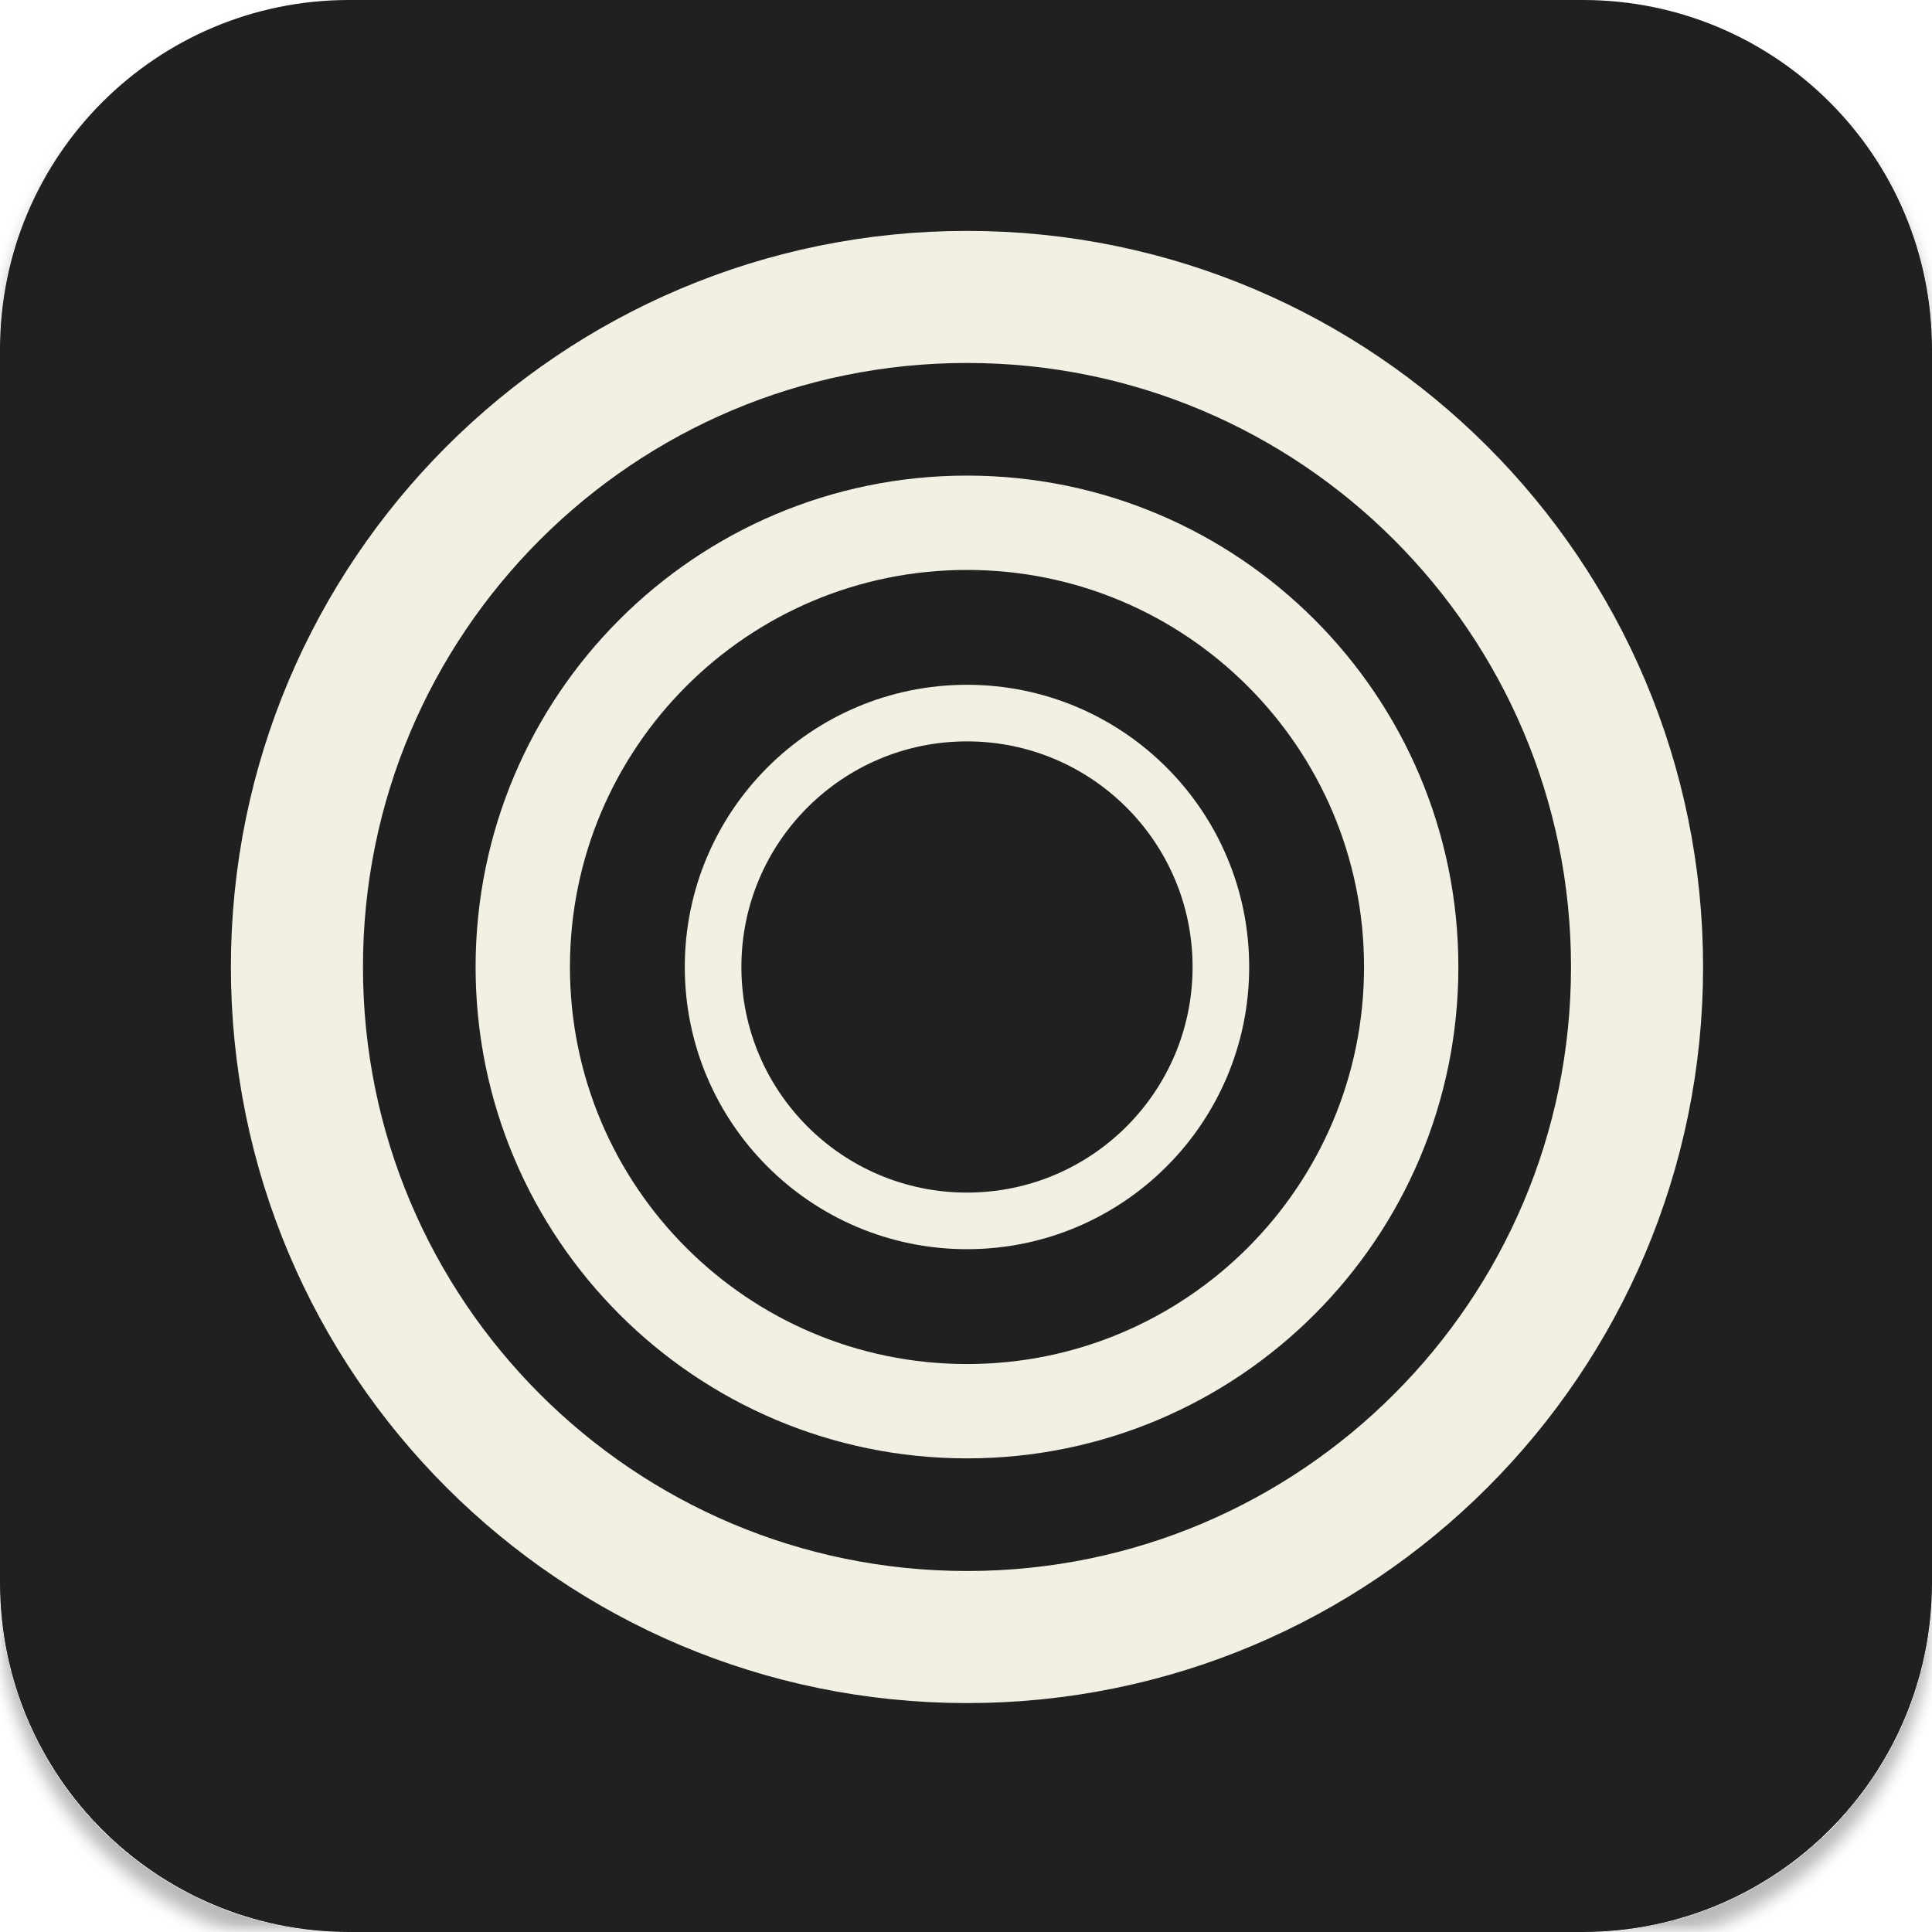
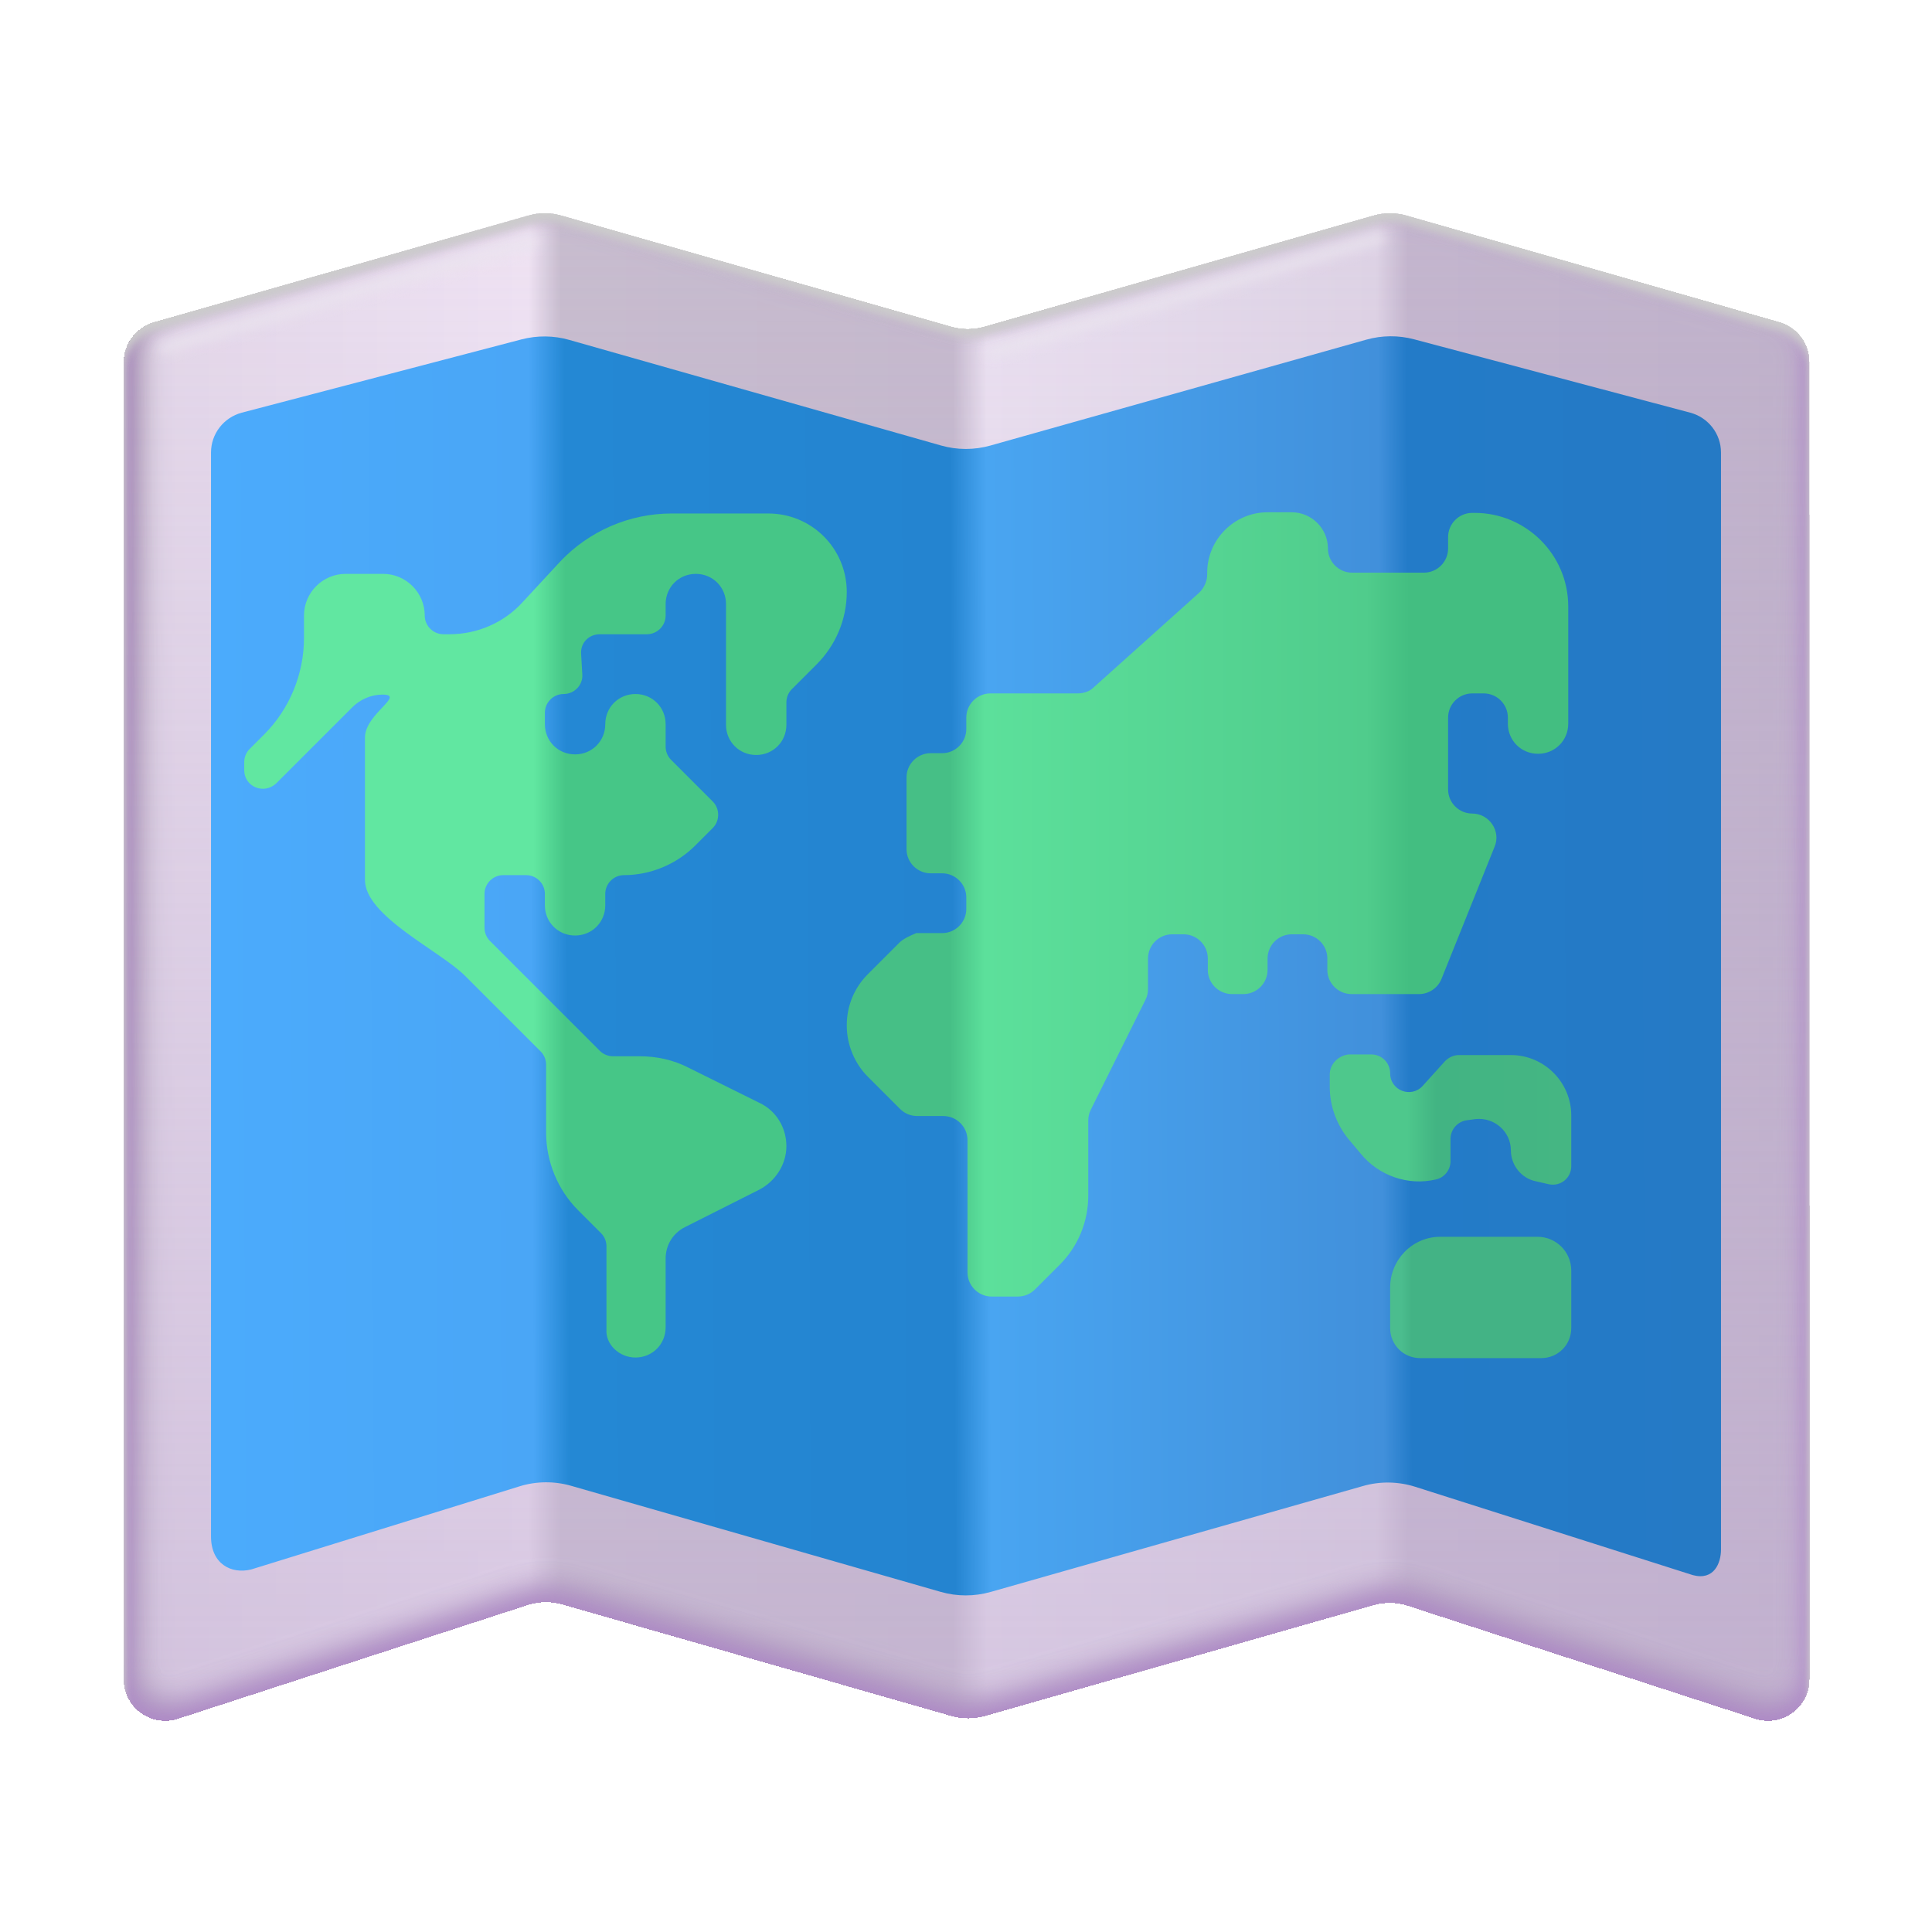
- <svg xmlns="http://www.w3.org/2000/svg" fill="none" viewBox="82 82 860 860">
-   <g filter="url(#filter0_dd_637_5954)">
-     <rect x="82" y="82" width="860" height="860" rx="155.371" fill="#202020" />
+ <svg xmlns="http://www.w3.org/2000/svg" width="32" height="32" viewBox="0 0 32 32" fill="none">
+   <g filter="url(#filter0_i_18_4830)">
+     <path d="M2.575 5.335L8.751 3.573C8.93 3.522 9.12 3.522 9.299 3.573L15.756 5.415C15.935 5.466 16.126 5.466 16.305 5.415L22.75 3.573C22.93 3.522 23.12 3.522 23.3 3.574L29.455 5.335C29.755 5.415 29.965 5.685 29.965 5.995V27.815C29.965 28.255 29.545 28.585 29.115 28.475L23.325 26.592C23.135 26.531 22.932 26.527 22.741 26.582L16.31 28.416C16.13 28.468 15.94 28.468 15.76 28.416L9.319 26.569C9.127 26.514 8.924 26.518 8.734 26.579L2.905 28.475C2.475 28.585 2.055 28.255 2.055 27.815V5.995C2.055 5.685 2.275 5.415 2.575 5.335Z" fill="url(#paint0_linear_18_4830)" />
  </g>
-   <circle cx="512.439" cy="512.439" r="113.02" stroke="#F2F0E3" stroke-width="25.195" />
-   <circle cx="512.439" cy="512.439" r="197.737" stroke="#F2F0E3" stroke-width="41.992" />
-   <circle cx="512.439" cy="512.439" r="298.266" stroke="#F2F0E3" stroke-width="58.789" />
+   <g filter="url(#filter1_ii_18_4830)">
+     <path d="M2.575 5.335L8.751 3.573C8.93 3.522 9.12 3.522 9.299 3.573L15.756 5.415C15.935 5.466 16.126 5.466 16.305 5.415L22.75 3.573C22.93 3.522 23.12 3.522 23.3 3.574L29.455 5.335C29.755 5.415 29.965 5.685 29.965 5.995V27.815C29.965 28.255 29.545 28.585 29.115 28.475L23.325 26.592C23.135 26.531 22.932 26.527 22.741 26.582L16.31 28.416C16.13 28.468 15.94 28.468 15.76 28.416L9.319 26.569C9.127 26.514 8.924 26.518 8.734 26.579L2.905 28.475C2.475 28.585 2.055 28.255 2.055 27.815V5.995C2.055 5.685 2.275 5.415 2.575 5.335Z" fill="url(#paint1_linear_18_4830)" />
+   </g>
+   <path d="M4.005 6.835L8.639 5.621C8.898 5.554 9.171 5.556 9.429 5.63L15.587 7.379C15.854 7.455 16.136 7.455 16.403 7.38L22.63 5.626C22.889 5.553 23.162 5.551 23.422 5.62L27.995 6.835C28.295 6.915 28.505 7.185 28.505 7.495V25.667C28.505 25.886 28.391 26.183 28.039 26.089L23.441 24.626C23.16 24.537 22.859 24.532 22.576 24.613L16.407 26.368C16.138 26.444 15.852 26.444 15.583 26.367L9.461 24.61C9.18 24.529 8.882 24.532 8.603 24.619L4.161 25.995C3.825 26.078 3.495 25.899 3.495 25.449V7.495C3.495 7.185 3.705 6.915 4.005 6.835Z" fill="url(#paint2_linear_18_4830)" />
+   <path d="M14.905 15.605L14.375 16.135C14.145 16.365 14.025 16.665 14.025 16.985C14.025 17.305 14.155 17.615 14.375 17.835L14.905 18.365C14.985 18.445 15.085 18.485 15.195 18.485H15.625C15.845 18.485 16.025 18.665 16.025 18.885V21.075C16.025 21.295 16.205 21.475 16.425 21.475H16.855C16.965 21.475 17.065 21.435 17.145 21.355L17.555 20.945C17.855 20.645 18.025 20.235 18.025 19.805V18.565C18.025 18.505 18.035 18.445 18.065 18.385L18.975 16.555C19.005 16.495 19.015 16.435 19.015 16.375V15.875C19.015 15.655 19.195 15.475 19.415 15.475H19.605C19.825 15.475 20.005 15.655 20.005 15.875V16.065C20.005 16.285 20.185 16.465 20.405 16.465H20.595C20.815 16.465 20.995 16.285 20.995 16.065V15.875C20.995 15.655 21.175 15.475 21.395 15.475H21.585C21.805 15.475 21.985 15.655 21.985 15.875V16.065C21.985 16.285 22.165 16.465 22.385 16.465H23.505C23.665 16.465 23.815 16.365 23.875 16.215L24.755 14.025C24.865 13.765 24.665 13.475 24.385 13.475C24.165 13.475 23.985 13.295 23.985 13.075V11.885C23.985 11.665 24.165 11.485 24.385 11.485H24.575C24.795 11.485 24.975 11.665 24.975 11.885V11.985C24.975 12.265 25.195 12.485 25.475 12.485C25.755 12.485 25.975 12.265 25.975 11.985V10.045C25.975 9.185 25.275 8.495 24.425 8.495H24.385C24.165 8.495 23.985 8.675 23.985 8.895V9.085C23.985 9.305 23.805 9.485 23.585 9.485H22.395C22.175 9.485 21.995 9.305 21.995 9.085C21.995 8.755 21.725 8.485 21.395 8.485H20.995C20.445 8.485 19.995 8.935 19.995 9.485V9.515C19.995 9.625 19.945 9.735 19.865 9.815L18.115 11.385C18.045 11.455 17.945 11.485 17.845 11.485H16.405C16.185 11.485 16.005 11.665 16.005 11.885V12.075C16.005 12.295 15.825 12.475 15.605 12.475H15.415C15.195 12.475 15.015 12.655 15.015 12.875V14.065C15.015 14.285 15.195 14.465 15.415 14.465H15.605C15.825 14.465 16.005 14.645 16.005 14.865V15.055C16.005 15.275 15.825 15.455 15.605 15.455H15.175C15.085 15.495 14.985 15.535 14.905 15.605Z" fill="url(#paint3_linear_18_4830)" />
+   <path d="M10.525 22.485C10.805 22.485 11.025 22.265 11.025 21.985V20.845C11.025 20.625 11.145 20.425 11.345 20.325L12.575 19.705C12.845 19.565 13.025 19.285 13.025 18.985C13.025 18.675 12.855 18.395 12.575 18.265L11.405 17.685C11.155 17.555 10.875 17.495 10.595 17.495H10.155C10.075 17.495 9.995 17.465 9.935 17.405L8.115 15.585C8.055 15.525 8.025 15.445 8.025 15.365V14.805C8.025 14.635 8.165 14.495 8.335 14.495H8.715C8.885 14.495 9.025 14.635 9.025 14.805V14.995C9.025 15.275 9.245 15.495 9.525 15.495C9.805 15.495 10.025 15.275 10.025 14.995V14.805C10.025 14.635 10.165 14.495 10.335 14.495C10.775 14.495 11.205 14.315 11.515 14.005L11.805 13.715C11.925 13.595 11.925 13.395 11.805 13.275L11.115 12.585C11.055 12.525 11.025 12.445 11.025 12.365V11.995C11.025 11.715 10.805 11.495 10.525 11.495C10.245 11.495 10.025 11.715 10.025 11.995C10.025 12.275 9.805 12.495 9.525 12.495C9.245 12.495 9.025 12.275 9.025 11.995V11.805C9.025 11.635 9.165 11.495 9.335 11.495C9.515 11.495 9.655 11.345 9.645 11.175L9.625 10.825C9.615 10.645 9.755 10.505 9.935 10.505H10.715C10.885 10.505 11.025 10.365 11.025 10.195V10.005C11.025 9.725 11.245 9.505 11.525 9.505C11.805 9.505 12.025 9.725 12.025 10.005V12.005C12.025 12.285 12.245 12.505 12.525 12.505C12.805 12.505 13.025 12.285 13.025 12.005V11.635C13.025 11.555 13.055 11.475 13.115 11.415L13.525 11.005C13.845 10.685 14.025 10.255 14.025 9.805C14.025 9.085 13.445 8.505 12.725 8.505H11.125C10.425 8.505 9.755 8.795 9.275 9.305L8.655 9.975C8.345 10.315 7.905 10.505 7.445 10.505H7.345C7.175 10.505 7.035 10.365 7.035 10.195C7.035 9.815 6.725 9.505 6.345 9.505H5.725C5.345 9.505 5.035 9.815 5.035 10.195V10.565C5.035 11.165 4.795 11.745 4.375 12.165L4.135 12.405C4.075 12.465 4.045 12.545 4.045 12.625V12.755C4.045 13.035 4.375 13.165 4.575 12.975L5.835 11.715C5.965 11.585 6.145 11.505 6.335 11.505C6.725 11.505 6.045 11.825 6.045 12.215V14.575C6.045 15.175 7.285 15.745 7.705 16.165L8.955 17.415C9.015 17.475 9.045 17.555 9.045 17.635V18.755C9.045 19.235 9.235 19.705 9.575 20.045L9.955 20.425C10.015 20.485 10.045 20.565 10.045 20.645V22.015C10.025 22.265 10.255 22.485 10.525 22.485Z" fill="url(#paint4_linear_18_4830)" />
+   <path d="M22.025 17.795V18.005C22.025 18.315 22.135 18.615 22.325 18.855L22.535 19.105C22.835 19.475 23.325 19.645 23.785 19.535C23.925 19.505 24.025 19.375 24.025 19.235V18.865C24.025 18.705 24.145 18.575 24.295 18.555L24.445 18.535C24.755 18.505 25.025 18.745 25.025 19.055C25.025 19.295 25.195 19.515 25.435 19.565L25.655 19.615C25.845 19.655 26.025 19.515 26.025 19.315V18.475C26.025 17.925 25.575 17.475 25.025 17.475H24.165C24.075 17.475 23.995 17.515 23.935 17.575L23.565 17.985C23.375 18.195 23.025 18.065 23.025 17.775C23.025 17.605 22.885 17.465 22.715 17.465H22.335C22.165 17.485 22.025 17.625 22.025 17.795Z" fill="url(#paint5_linear_18_4830)" />
+   <path d="M23.025 21.325V21.995C23.025 22.275 23.245 22.495 23.525 22.495C23.805 22.495 25.245 22.495 25.525 22.495C25.805 22.495 26.025 22.275 26.025 21.995V21.045C26.025 20.735 25.775 20.485 25.465 20.485H23.855C23.395 20.485 23.025 20.865 23.025 21.325Z" fill="url(#paint6_linear_18_4830)" />
+   <g filter="url(#filter2_f_18_4830)">
+     <path d="M16.431 5.822L22.869 3.931" stroke="#EAE4EE" stroke-width="0.15" stroke-linecap="round" />
+   </g>
+   <g filter="url(#filter3_f_18_4830)">
+     <path d="M2.697 5.766L8.848 3.981" stroke="#EAE4EE" stroke-width="0.15" stroke-linecap="round" />
+   </g>
  <defs>
-     <filter id="filter0_dd_637_5954" x="74.441" y="80.32" width="875.117" height="878.477" filterUnits="userSpaceOnUse" color-interpolation-filters="sRGB">
+     <filter id="filter0_i_18_4830" x="2.055" y="3.285" width="28.16" height="25.212" filterUnits="userSpaceOnUse" color-interpolation-filters="sRGB">
      <feFlood flood-opacity="0" result="BackgroundImageFix" />
+       <feBlend mode="normal" in="SourceGraphic" in2="BackgroundImageFix" result="shape" />
      <feColorMatrix in="SourceAlpha" type="matrix" values="0 0 0 0 0 0 0 0 0 0 0 0 0 0 0 0 0 0 127 0" result="hardAlpha" />
-       <feMorphology radius="0.84" operator="dilate" in="SourceAlpha" result="effect1_dropShadow_637_5954" />
-       <feOffset dy="5.879" />
-       <feGaussianBlur stdDeviation="3.359" />
-       <feComposite in2="hardAlpha" operator="out" />
-       <feColorMatrix type="matrix" values="0 0 0 0 0 0 0 0 0 0 0 0 0 0 0 0 0 0 0.15 0" />
-       <feBlend mode="normal" in2="BackgroundImageFix" result="effect1_dropShadow_637_5954" />
+       <feOffset dx="0.25" dy="-0.25" />
+       <feGaussianBlur stdDeviation="0.25" />
+       <feComposite in2="hardAlpha" operator="arithmetic" k2="-1" k3="1" />
+       <feColorMatrix type="matrix" values="0 0 0 0 0.612 0 0 0 0 0.565 0 0 0 0 0.635 0 0 0 1 0" />
+       <feBlend mode="normal" in2="shape" result="effect1_innerShadow_18_4830" />
+     </filter>
+     <filter id="filter1_ii_18_4830" x="2.055" y="3.385" width="27.91" height="25.262" filterUnits="userSpaceOnUse" color-interpolation-filters="sRGB">
+       <feFlood flood-opacity="0" result="BackgroundImageFix" />
+       <feBlend mode="normal" in="SourceGraphic" in2="BackgroundImageFix" result="shape" />
      <feColorMatrix in="SourceAlpha" type="matrix" values="0 0 0 0 0 0 0 0 0 0 0 0 0 0 0 0 0 0 127 0" result="hardAlpha" />
-       <feOffset dy="10.078" />
-       <feGaussianBlur stdDeviation="3.359" />
-       <feComposite in2="hardAlpha" operator="out" />
-       <feColorMatrix type="matrix" values="0 0 0 0 0 0 0 0 0 0 0 0 0 0 0 0 0 0 0.15 0" />
-       <feBlend mode="normal" in2="effect1_dropShadow_637_5954" result="effect2_dropShadow_637_5954" />
-       <feBlend mode="normal" in="SourceGraphic" in2="effect2_dropShadow_637_5954" result="shape" />
+       <feOffset dy="-0.15" />
+       <feGaussianBlur stdDeviation="0.25" />
+       <feComposite in2="hardAlpha" operator="arithmetic" k2="-1" k3="1" />
+       <feColorMatrix type="matrix" values="0 0 0 0 0.675 0 0 0 0 0.514 0 0 0 0 0.784 0 0 0 1 0" />
+       <feBlend mode="normal" in2="shape" result="effect1_innerShadow_18_4830" />
+       <feColorMatrix in="SourceAlpha" type="matrix" values="0 0 0 0 0 0 0 0 0 0 0 0 0 0 0 0 0 0 127 0" result="hardAlpha" />
+       <feOffset dy="0.15" />
+       <feGaussianBlur stdDeviation="0.075" />
+       <feComposite in2="hardAlpha" operator="arithmetic" k2="-1" k3="1" />
+       <feColorMatrix type="matrix" values="0 0 0 0 0.8 0 0 0 0 0.8 0 0 0 0 0.8 0 0 0 1 0" />
+       <feBlend mode="normal" in2="effect1_innerShadow_18_4830" result="effect2_innerShadow_18_4830" />
    </filter>
+     <filter id="filter2_f_18_4830" x="16.156" y="3.656" width="6.988" height="2.441" filterUnits="userSpaceOnUse" color-interpolation-filters="sRGB">
+       <feFlood flood-opacity="0" result="BackgroundImageFix" />
+       <feBlend mode="normal" in="SourceGraphic" in2="BackgroundImageFix" result="shape" />
+       <feGaussianBlur stdDeviation="0.1" result="effect1_foregroundBlur_18_4830" />
+     </filter>
+     <filter id="filter3_f_18_4830" x="2.422" y="3.706" width="6.7" height="2.334" filterUnits="userSpaceOnUse" color-interpolation-filters="sRGB">
+       <feFlood flood-opacity="0" result="BackgroundImageFix" />
+       <feBlend mode="normal" in="SourceGraphic" in2="BackgroundImageFix" result="shape" />
+       <feGaussianBlur stdDeviation="0.1" result="effect1_foregroundBlur_18_4830" />
+     </filter>
+     <linearGradient id="paint0_linear_18_4830" x1="29.965" y1="15.479" x2="2.055" y2="15.479" gradientUnits="userSpaceOnUse">
+       <stop stop-color="#BFB1CA" />
+       <stop offset="0.238" stop-color="#C3B5CD" />
+       <stop offset="0.257" stop-color="#DED3E5" />
+       <stop offset="0.488" stop-color="#EBE1F1" />
+       <stop offset="0.508" stop-color="#C5B9CD" />
+       <stop offset="0.741" stop-color="#C7BCCE" />
+       <stop offset="0.76" stop-color="#EFE3F3" />
+       <stop offset="1" stop-color="#E3D7E9" />
+     </linearGradient>
+     <linearGradient id="paint1_linear_18_4830" x1="13.391" y1="48.485" x2="13.391" y2="2.895" gradientUnits="userSpaceOnUse">
+       <stop stop-color="#C5B2D4" />
+       <stop offset="1" stop-color="#C5B2D4" stop-opacity="0" />
+     </linearGradient>
+     <linearGradient id="paint2_linear_18_4830" x1="28.505" y1="16" x2="3.496" y2="16.121" gradientUnits="userSpaceOnUse">
+       <stop stop-color="#257AC5" />
+       <stop offset="0.206" stop-color="#237BC8" />
+       <stop offset="0.225" stop-color="#4190DB" />
+       <stop offset="0.485" stop-color="#49A5F1" />
+       <stop offset="0.509" stop-color="#2484D0" />
+       <stop offset="0.764" stop-color="#2488D4" />
+       <stop offset="0.788" stop-color="#4AA6F6" />
+       <stop offset="1" stop-color="#4BABFC" />
+     </linearGradient>
+     <linearGradient id="paint3_linear_18_4830" x1="14.027" y1="14.99" x2="26.024" y2="14.99" gradientUnits="userSpaceOnUse">
+       <stop stop-color="#46BF86" />
+       <stop offset="0.142" stop-color="#46BF86" />
+       <stop offset="0.19" stop-color="#5CE09B" />
+       <stop offset="0.717" stop-color="#50CC8C" />
+       <stop offset="0.777" stop-color="#43BE81" />
+     </linearGradient>
+     <linearGradient id="paint4_linear_18_4830" x1="4.029" y1="15.49" x2="14.027" y2="15.49" gradientUnits="userSpaceOnUse">
+       <stop stop-color="#61E7A1" />
+       <stop offset="0.481" stop-color="#61E7A1" />
+       <stop offset="0.534" stop-color="#46C687" />
+       <stop offset="1" stop-color="#46C687" />
+     </linearGradient>
+     <linearGradient id="paint5_linear_18_4830" x1="22.025" y1="18.563" x2="26.024" y2="18.563" gradientUnits="userSpaceOnUse">
+       <stop stop-color="#4EC88C" />
+       <stop offset="0.32" stop-color="#4EC88C" />
+       <stop offset="0.441" stop-color="#42B483" />
+       <stop offset="1" stop-color="#45B683" />
+     </linearGradient>
+     <linearGradient id="paint6_linear_18_4830" x1="23.025" y1="21.489" x2="26.024" y2="21.489" gradientUnits="userSpaceOnUse">
+       <stop stop-color="#4BBD8E" />
+       <stop offset="0.062" stop-color="#4BBD8E" />
+       <stop offset="0.119" stop-color="#43B385" />
+     </linearGradient>
  </defs>
</svg>
